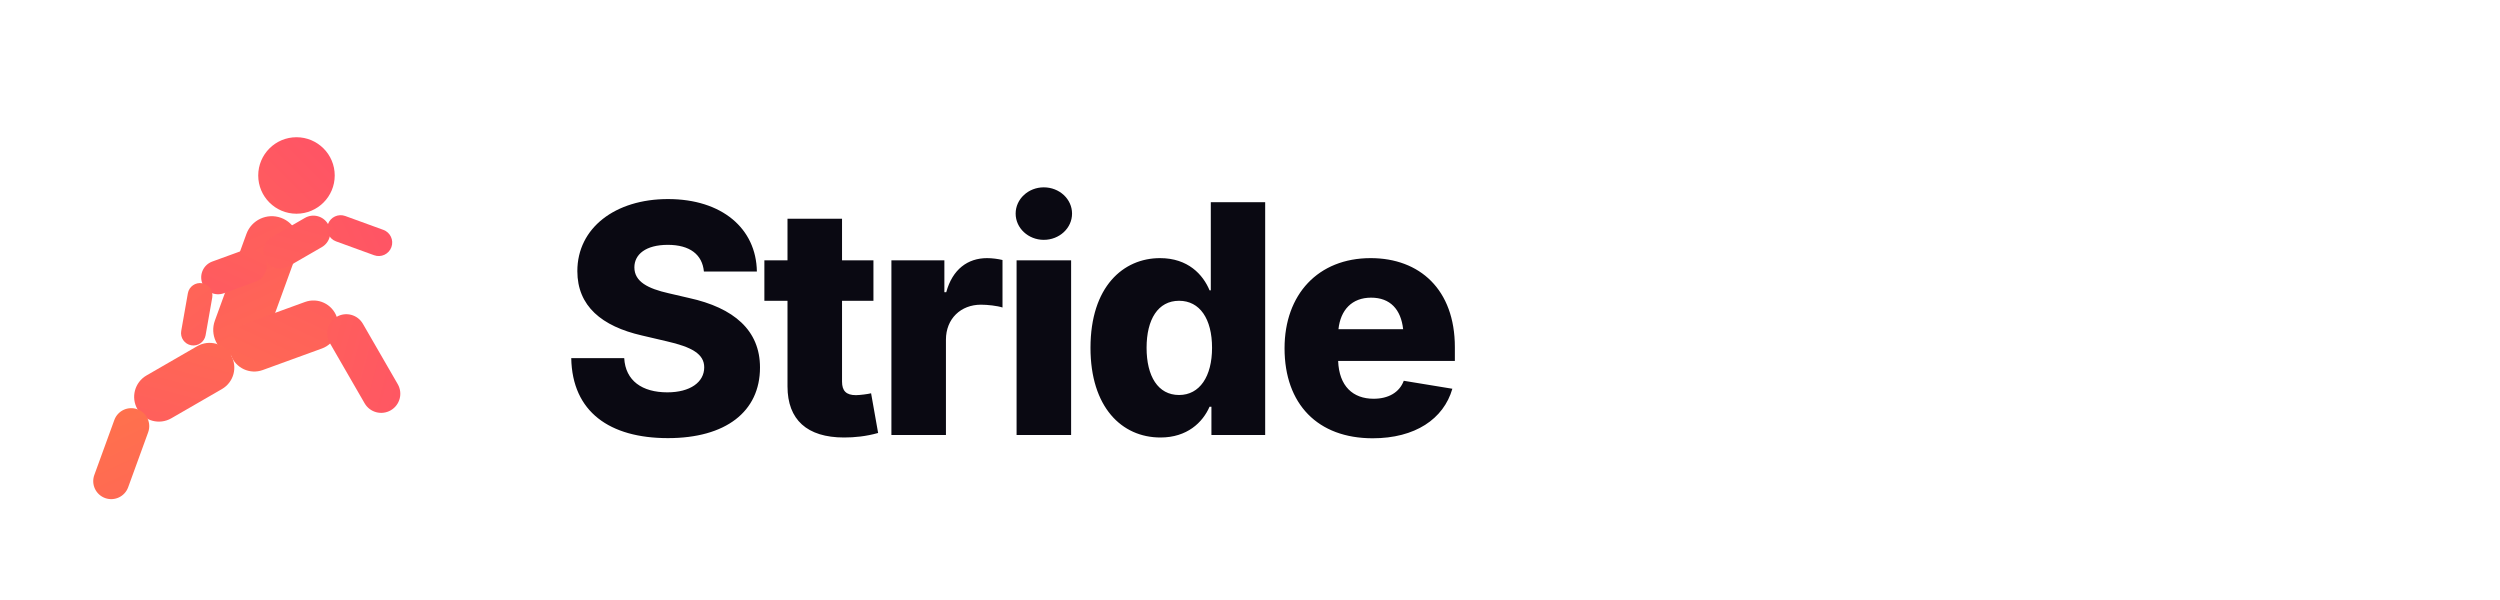
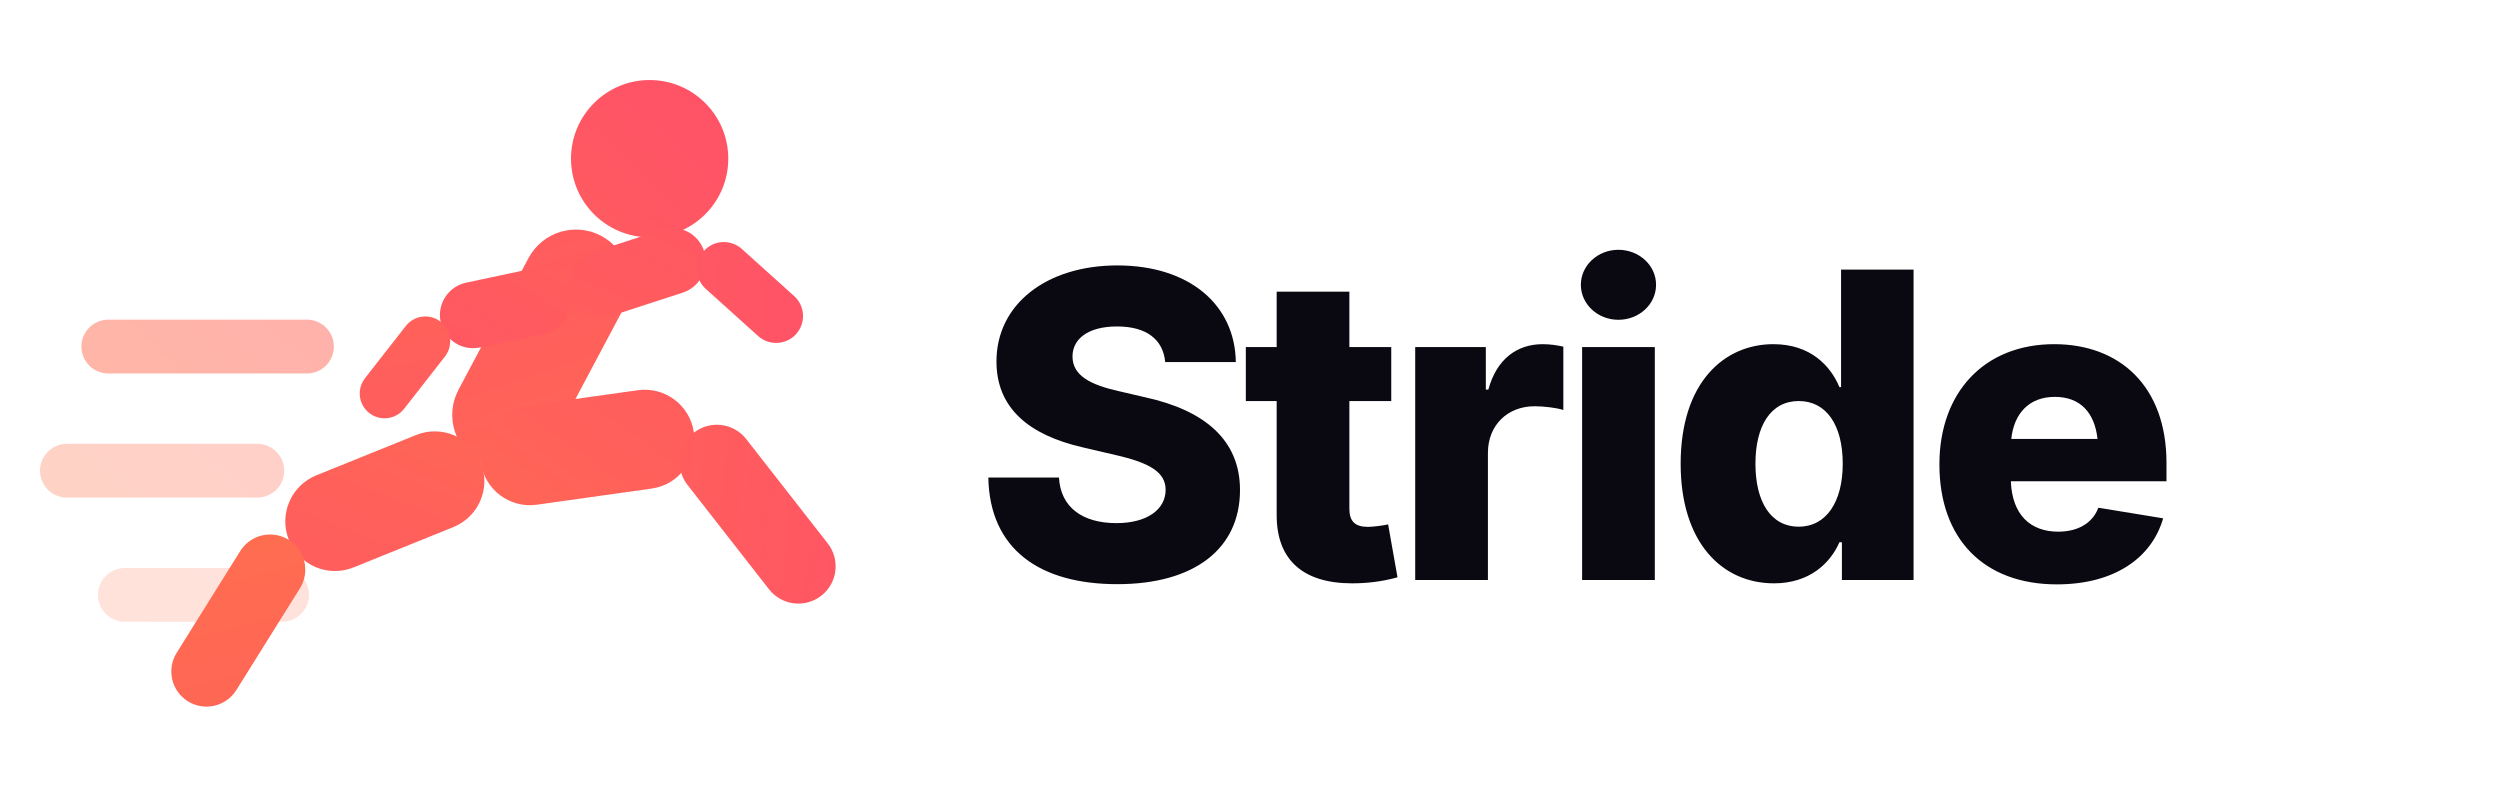
- <svg xmlns="http://www.w3.org/2000/svg" viewBox="0 0 500 120" width="500" height="120" role="img" aria-label="Stride">
+ <svg xmlns="http://www.w3.org/2000/svg" viewBox="0 0 375 120" width="375" height="120" role="img" aria-label="Stride">
  <defs>
-     <linearGradient id="g" x1="20" y1="180" x2="180" y2="20" gradientUnits="userSpaceOnUse">
+     <linearGradient id="g" x1="30" y1="210" x2="200" y2="30" gradientUnits="userSpaceOnUse">
      <stop offset="0" stop-color="#ff7a45" />
      <stop offset="1" stop-color="#ff4d6b" />
    </linearGradient>
  </defs>
-   <g transform="translate(5.70,19.30) scale(0.45)" fill="url(#g)">
-     <circle cx="119.1" cy="35.1" r="17" />
-     <rect x="90.0" y="103.0" width="65.0" height="24.0" rx="12.0" transform="rotate(-70 90.0 115.0)" />
-     <rect x="90.0" y="104.0" width="50.0" height="22.0" rx="11.0" transform="rotate(-20 90.0 115.0)" />
-     <rect x="137.0" y="89.4" width="48.0" height="17.0" rx="8.5" transform="rotate(60 137.0 97.9)" />
-     <rect x="90.0" y="104.0" width="48.0" height="22.0" rx="11.0" transform="rotate(150 90.0 115.0)" />
-     <rect x="48.4" y="131.0" width="42.0" height="16.0" rx="8.0" transform="rotate(110 48.4 139.0)" />
-     <rect x="105.4" y="65.2" width="32.0" height="15.0" rx="7.5" transform="rotate(-30 105.4 72.7)" />
-     <rect x="133.1" y="50.7" width="30.0" height="12.0" rx="6.0" transform="rotate(20 133.1 56.7)" />
-     <rect x="105.4" y="65.2" width="30.0" height="15.0" rx="7.5" transform="rotate(160 105.4 72.7)" />
-     <rect x="77.2" y="77.5" width="28.0" height="11.0" rx="5.5" transform="rotate(100 77.2 83.0)" />
+   <g transform="translate(5.07,-5.13) scale(0.6208)">
+     <path d="M18 92 H66" stroke="url(#g)" stroke-width="13" stroke-linecap="round" fill="none" opacity="0.5" />
+     <path d="M8 122 H54" stroke="url(#g)" stroke-width="13" stroke-linecap="round" fill="none" opacity="0.32" />
+     <path d="M22 152 H60" stroke="url(#g)" stroke-width="13" stroke-linecap="round" fill="none" opacity="0.2" />
+     <g fill="url(#g)">
+       <circle cx="148.8" cy="46.6" r="19" />
+       <rect x="108.0" y="107.0" width="62.0" height="26.0" rx="13.0" transform="rotate(-62 108.0 120.0)" />
+       <rect x="108.0" y="108.0" width="52.0" height="24.0" rx="12.0" transform="rotate(-8 108.0 120.0)" />
+       <rect x="159.5" y="103.8" width="50.0" height="18.0" rx="9.0" transform="rotate(52 159.5 112.8)" />
+       <rect x="108.0" y="108.0" width="50.0" height="24.0" rx="12.0" transform="rotate(158 108.0 120.0)" />
+       <rect x="61.6" y="130.2" width="46.0" height="17.0" rx="8.5" transform="rotate(122 61.6 138.7)" />
+       <rect x="129.6" y="71.4" width="34.0" height="16.0" rx="8.0" transform="rotate(-18 129.6 79.4)" />
+       <rect x="161.9" y="62.4" width="30.0" height="13.0" rx="6.5" transform="rotate(42 161.9 68.9)" />
+       <rect x="129.6" y="71.4" width="32.0" height="16.0" rx="8.0" transform="rotate(168 129.6 79.4)" />
+       <rect x="98.3" y="80.0" width="28.0" height="12.0" rx="6.0" transform="rotate(128 98.3 86.0)" />
+     </g>
  </g>
  <text font-family="'Space Grotesk',-apple-system,BlinkMacSystemFont,sans-serif" font-weight="800" font-size="64" letter-spacing="-2">
-     <tspan x="112" y="87" fill="#0a0912">Stride</tspan>
+     <tspan x="146" y="87" fill="#0a0912">Stride</tspan>
  </text>
</svg>
